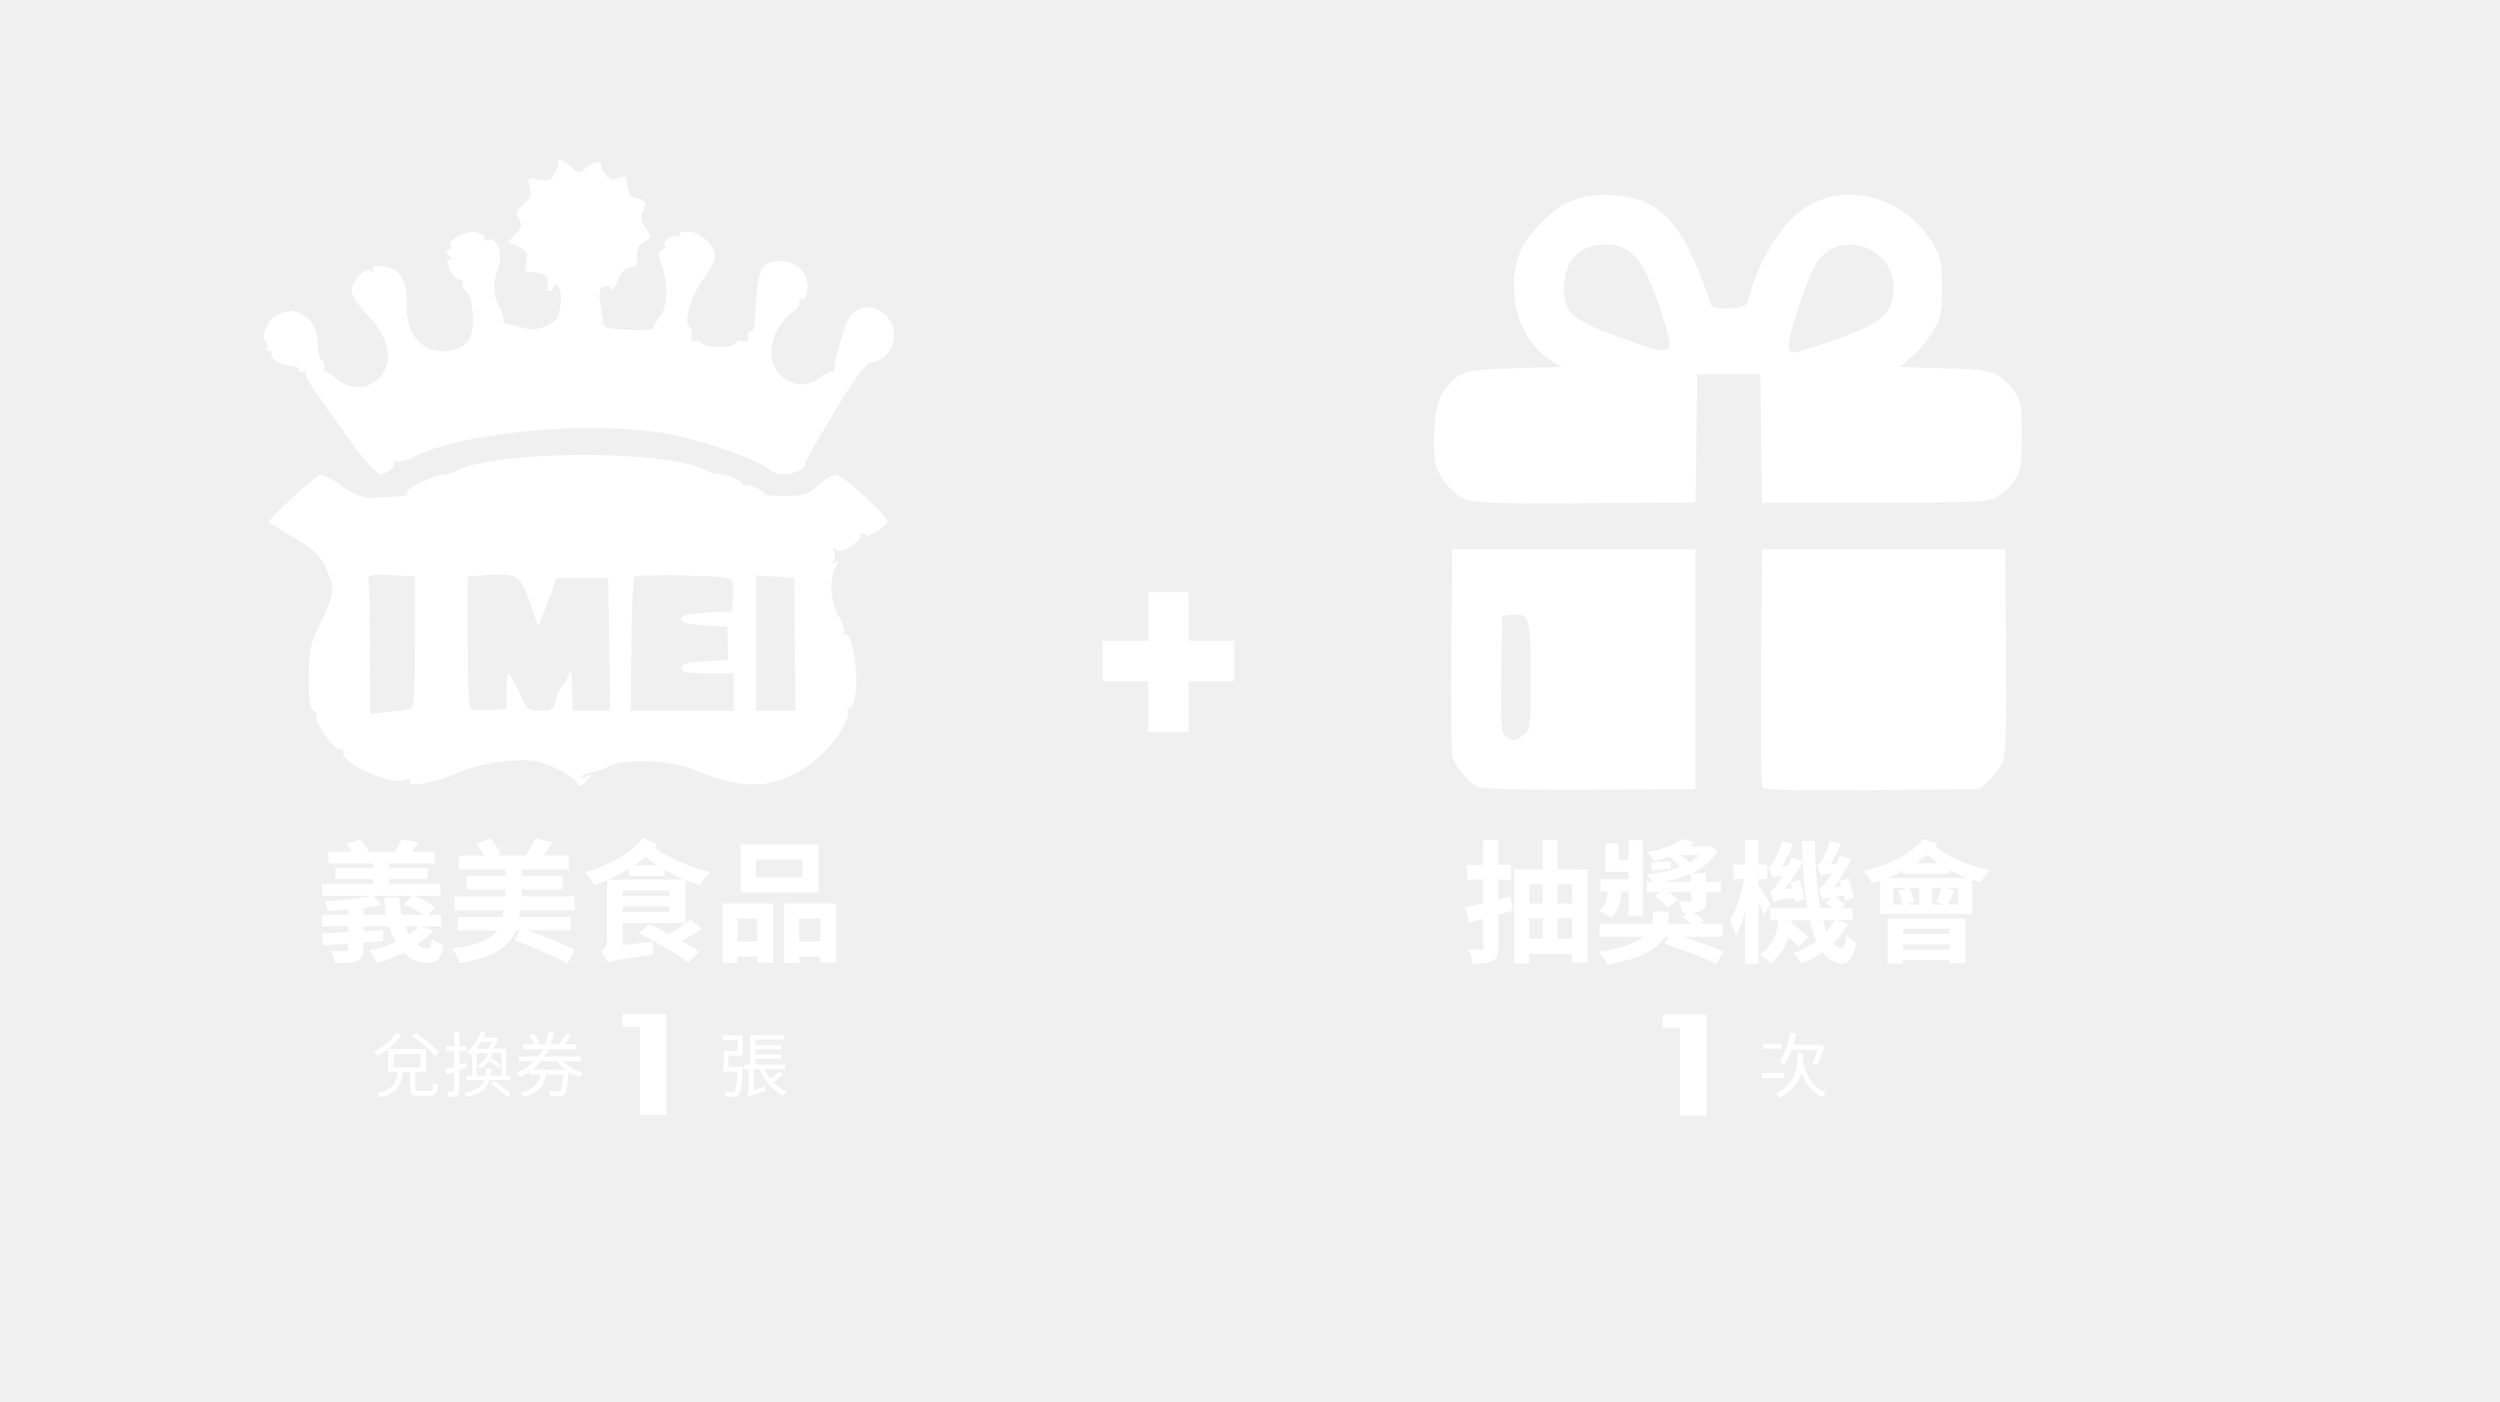
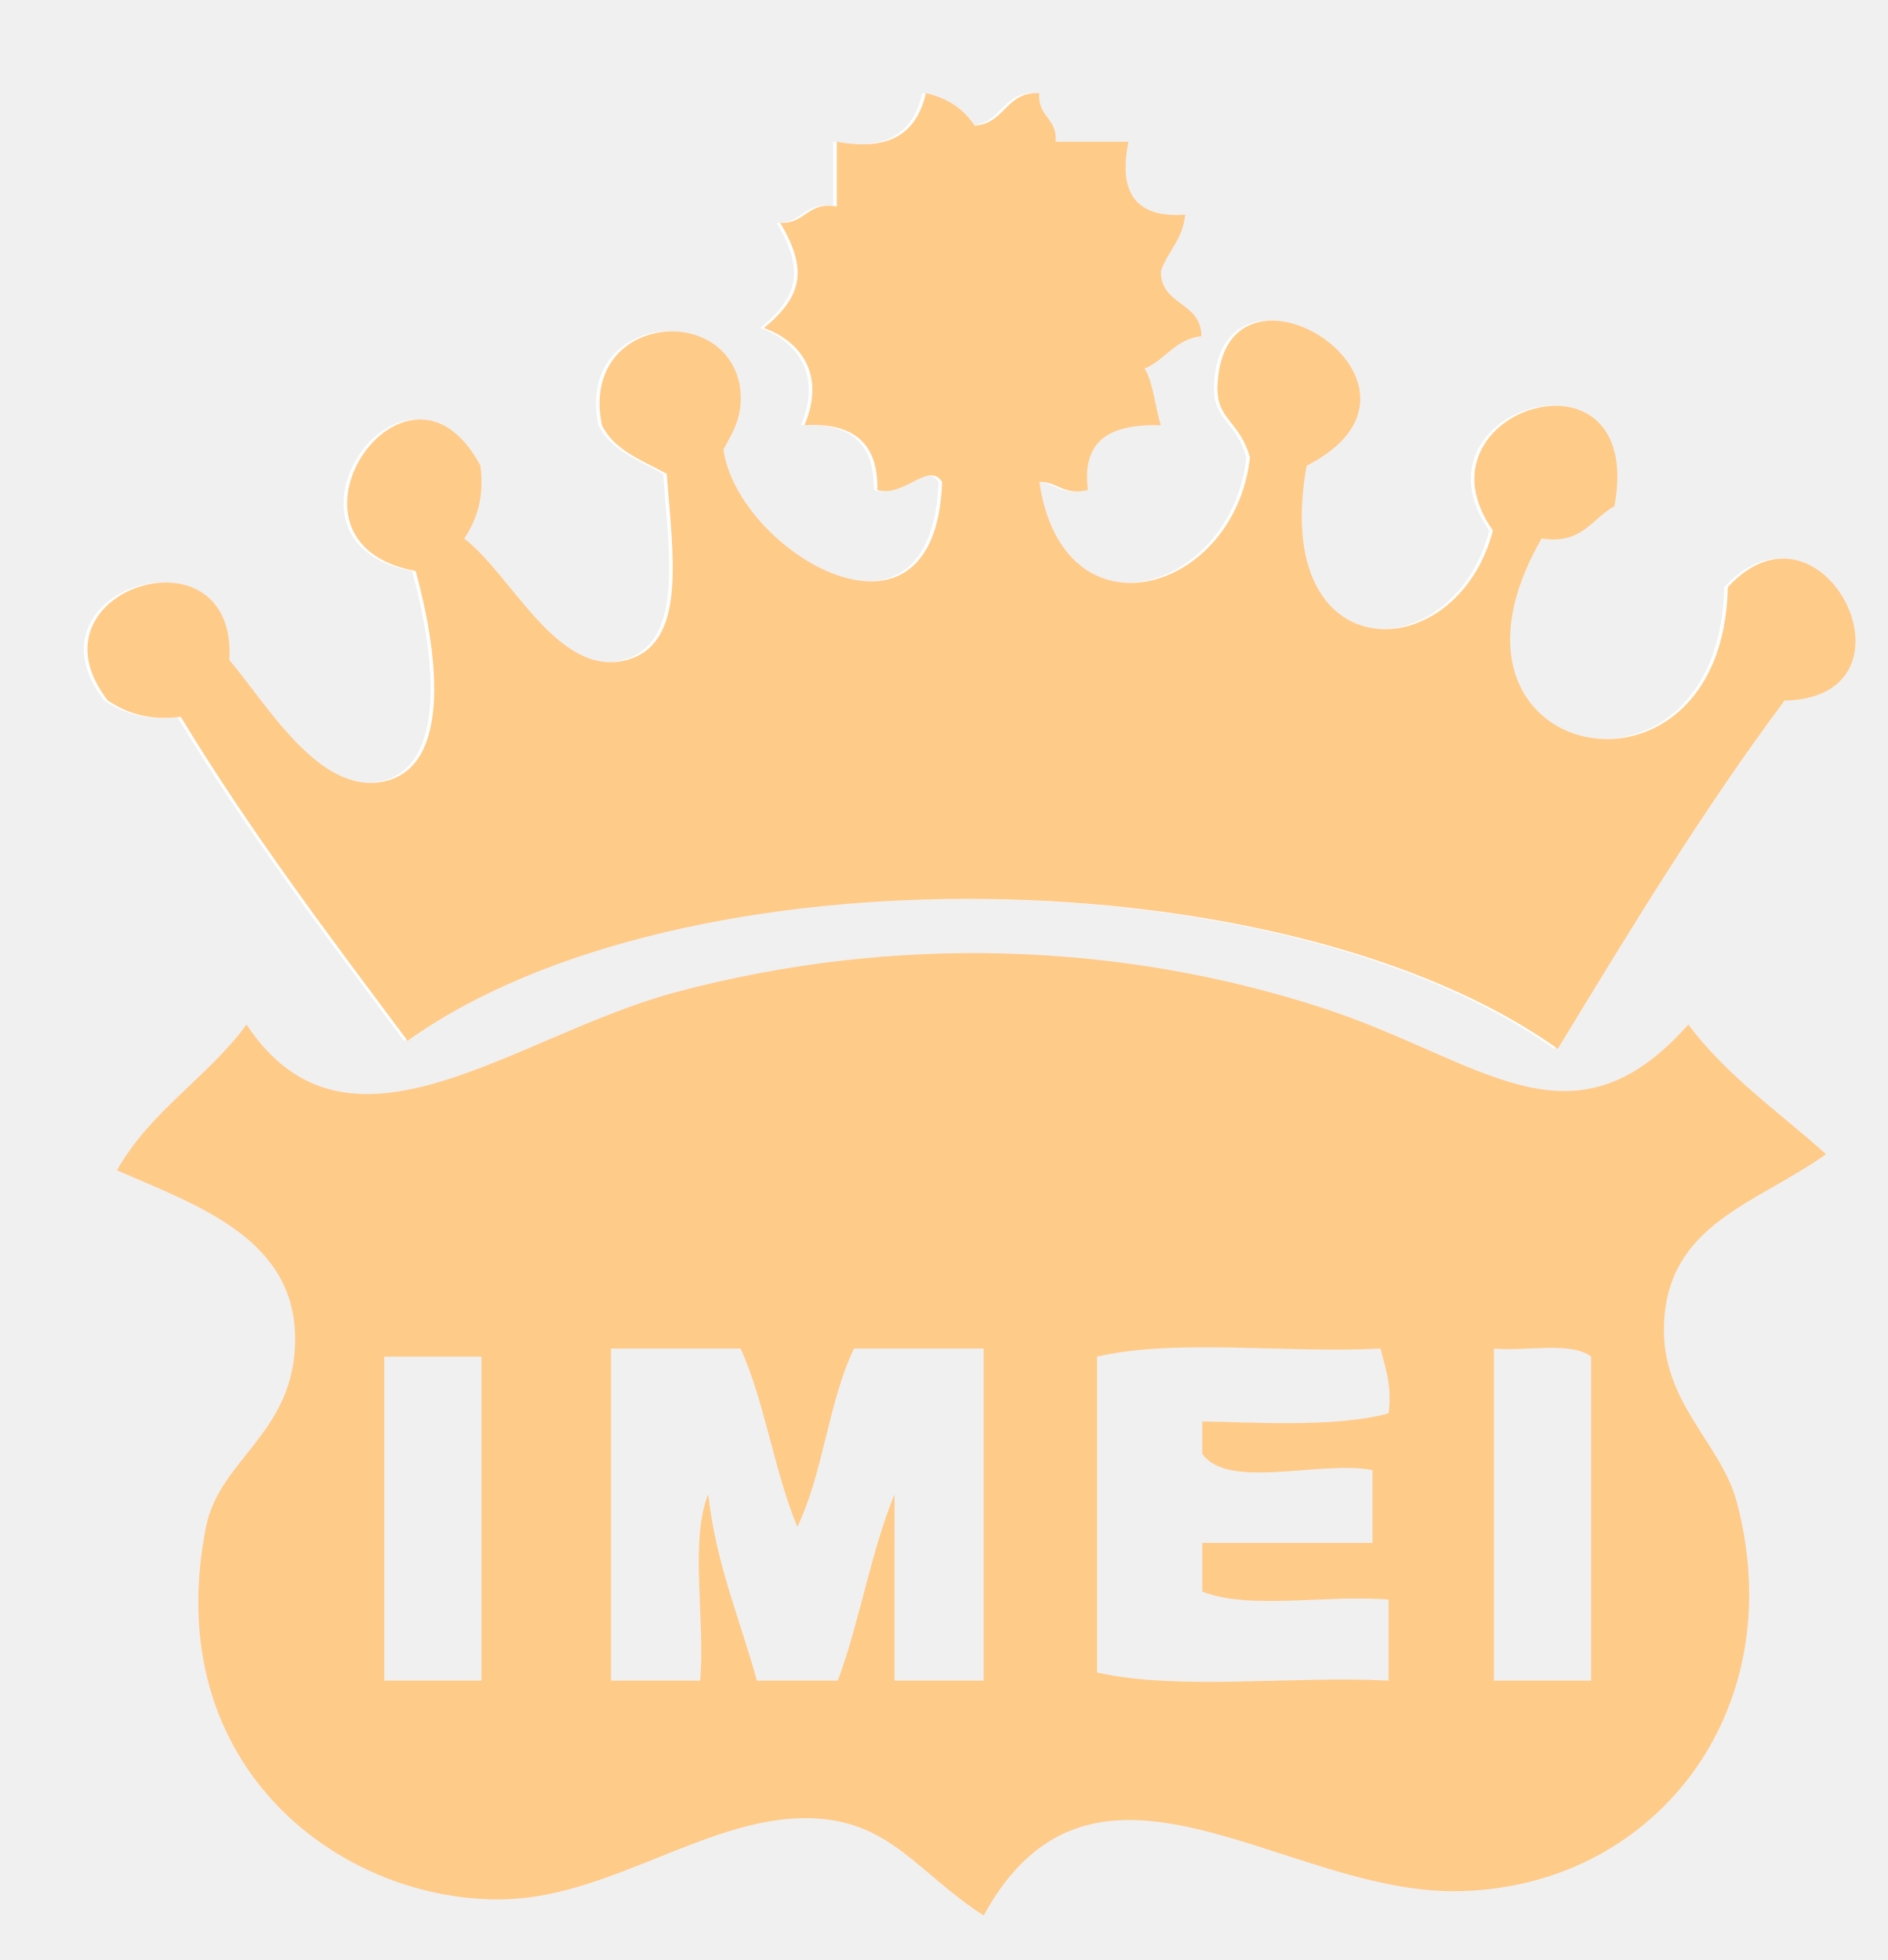
- <svg xmlns="http://www.w3.org/2000/svg" version="1.0" id="圖層_1" x="0px" y="0px" width="430px" height="241px" viewBox="-102.183 -5.219 430 241" enable-background="new -102.183 -5.219 430 241" xml:space="preserve">
-   <g id="layer1">
-     <path fill="#FFFFFF" d="M-31.679,129.22c0.257-0.516,0-0.581-0.967-0.259c-2.708,0.838-11.09-3.029-10.509-4.898   c0.066-0.322-0.192-0.517-0.581-0.386c-0.902,0.192-4.448-4.771-3.997-5.61c0.193-0.258-0.064-0.773-0.516-1.096   c-0.645-0.388-0.838-1.934-0.838-5.224c0.063-5.48,0.257-6.318,2.447-10.703c1.999-3.998,2.065-5.351,0.388-8.833   c-0.968-1.999-2.257-3.159-5.48-5.028c-2.32-1.356-4.191-2.515-4.191-2.643c0-0.645,8.188-8.125,8.897-8.125   c0.516,0,2.192,0.902,3.739,2.063c1.933,1.354,3.546,1.999,4.963,1.935c5.03-0.193,6.836-0.387,6.126-0.838   c-0.709-0.451,4.707-3.16,6.383-3.16c0.516,0,1.483-0.322,2.128-0.644c6.769-3.611,36.297-3.675,43.067-0.064   c0.58,0.322,1.289,0.579,1.611,0.579c1.614,0.066,4.319,0.968,4.319,1.483c0,0.323,0.193,0.516,0.518,0.451   c0.774-0.194,3.353,0.838,3.353,1.417c0,0.259,1.676,0.516,3.675,0.452c3.157,0,3.998-0.258,5.672-1.806   c1.031-1.032,2.45-1.87,3.03-1.87c1.161,0,8.897,7.027,8.897,8.059c0,0.387-0.903,1.161-1.934,1.741   c-1.031,0.582-1.869,0.903-1.741,0.645c0.065-0.257-0.128-0.451-0.515-0.451c-0.322,0-0.581,0.324-0.452,0.644   c0.066,0.387-0.709,1.16-1.675,1.741c-1.482,0.902-2.064,0.968-2.708,0.323c-0.774-0.645,0.452,1.481-0.193,2.128   c-0.646,0.646-0.581,0.709,0.064,0.322c0.709-0.388,0.772-0.193,0.193,0.838c-1.096,2.063-0.838,6.061,0.58,8.382   c0.71,1.16,1.098,2.45,0.903,2.837c-0.258,0.386-0.194,0.517,0.257,0.257c1.032-0.643,2.257,6.255,1.741,9.993   c-0.258,2-0.71,3.031-1.096,2.709c-0.387-0.194-0.518-0.065-0.257,0.322c0.707,1.224-2.192,5.803-5.289,8.382   c-6.383,5.223-12.056,5.738-21.082,1.935c-3.931-1.677-11.862-2.065-14.57-0.709c-1.032,0.515-2.45,1.031-3.224,1.158   c-0.774,0.129-1.548,0.451-1.806,0.71c-0.194,0.258,0.194,0.258,0.902,0c1.224-0.45,1.224-0.387,0.129,0.709   c-1.032,1.032-1.226,1.098-1.741,0.13c-0.322-0.581-2.127-1.677-3.998-2.515c-2.899-1.225-3.997-1.354-8.059-1.031   c-2.641,0.256-6.124,1.095-8.059,1.933C-27.102,129.412-32.389,130.379-31.679,129.22z M-31.55,116.712   c0.58-0.193,0.773-3.095,0.773-11.541V93.953l-4.127-0.258c-3.353-0.129-4.063,0-3.931,0.774c0.128,0.515,0.258,5.932,0.258,11.991   l0.064,11.09l3.094-0.323C-33.742,117.034-32.001,116.841-31.55,116.712z M-15.046,113.682c-0.064-1.741,0.13-3.095,0.324-3.095   c0.195,0,1.032,1.484,1.806,3.225c1.289,2.964,1.547,3.222,3.61,3.222c1.934,0,2.322-0.258,2.707-1.739   c0.194-1.034,0.774-2.258,1.29-2.775c0.451-0.515,0.967-1.546,1.16-2.256c0.129-0.708,0.322,0.517,0.387,2.773l0.065,3.997h3.224   H2.75l-0.129-11.41L2.427,94.147h-4.449h-4.446l-0.773,2.257c-0.452,1.226-1.161,3.159-1.614,4.191l-0.773,1.934l-1.418-4.191   c-1.611-4.642-2.19-4.963-7.477-4.642l-3.225,0.258v11.089c0,6.127,0.191,11.35,0.452,11.607c0.257,0.257,1.805,0.387,3.352,0.257   l2.899-0.194V113.682L-15.046,113.682z M24.024,113.812v-3.225H19.51c-3.546,0-4.513-0.192-4.513-0.968   c0-0.643,1.031-0.965,3.998-1.094l4.063-0.195l-0.065-2.899l-0.066-2.899l-3.933-0.193c-2.899-0.13-3.997-0.451-3.997-1.098   c0-0.646,1.16-0.966,4.385-1.096l4.319-0.193l0.193-2.515c0.129-1.354-0.064-2.771-0.387-3.096   c-0.581-0.58-16.118-0.901-16.634-0.321c-0.194,0.192-0.388,5.415-0.451,11.669l-0.128,11.349h8.896h8.833L24.024,113.812   L24.024,113.812L24.024,113.812z M34.532,105.623l-0.128-11.476l-3.224-0.193l-3.288-0.193v11.604v11.67h3.416h3.354   L34.532,105.623z" />
-     <path fill="#FFFFFF" d="M-38.965,74.418c-0.967-1.031-2.901-3.61-4.254-5.608c-1.418-1.999-3.546-5.029-4.707-6.641   c-1.225-1.613-1.932-3.224-1.674-3.482c0.257-0.323,0.064-0.323-0.324-0.065c-0.45,0.258-0.838,0.129-0.838-0.192   c0-0.387-0.645-0.71-1.418-0.71c-1.674-0.065-3.931-1.547-3.287-2.127c0.193-0.258,0.063-0.452-0.386-0.452   c-0.451,0-0.645-0.258-0.387-0.58c0.194-0.322,0.064-0.774-0.257-1.032c-0.901-0.516,0.387-3.998,1.676-4.449   c0.516-0.194,1.87-0.967,3.095-0.774c2.515,0.452,4.19,2.708,4.19,5.609c0,1.354,0.322,2.644,0.71,2.836   c0.386,0.257,0.516,0.901,0.322,1.417c-0.194,0.516,1.225,0.774,1.87,1.482c1.418,1.547,4.385,2.192,6.063,1.291   c4.319-2.257,4.126-7.35-0.324-11.864c-1.547-1.612-2.836-3.481-2.836-4.125c0-1.677,2.32-4.256,3.288-3.611   c0.451,0.258,0.579,0.193,0.387-0.194c-0.259-0.451,0.322-0.644,1.547-0.58c2.899,0.129,4.449,2.321,4.256,6.06   c-0.13,4.063,1.096,6.77,3.609,7.995c2.322,1.096,5.545,0.58,6.964-1.161c1.225-1.482,1.096-7.026-0.258-8.51   c-0.581-0.645-0.903-1.418-0.645-1.613c0.193-0.258-0.064-0.452-0.581-0.452c-0.58,0-1.354-0.902-1.741-1.933   c-0.516-1.547-0.452-1.87,0.129-1.483c0.449,0.258,0.449,0-0.129-0.645c-0.58-0.773-0.643-1.096-0.128-1.096   c0.449,0,0.643-0.257,0.385-0.644c-0.643-1.031,2.709-2.772,4.514-2.321c0.902,0.257,1.482,0.709,1.289,1.032   c-0.191,0.322,0.066,0.452,0.583,0.258c1.611-0.581,2.642,2.385,1.741,4.965c-0.967,2.772-0.903,4.383,0.257,6.64   c0.516,0.967,0.839,1.999,0.643,2.257c-0.128,0.258,0.065,0.516,0.515,0.516c0.452,0.064,1.677,0.386,2.839,0.708   c1.547,0.516,2.515,0.387,4.189-0.387c1.807-0.966,2.128-1.482,2.323-3.803c0.129-1.418-0.066-2.837-0.451-3.095   c-0.387-0.193-0.709-0.064-0.709,0.258c0,0.387-0.322,0.71-0.709,0.71c-0.386,0-0.58-0.58-0.386-1.226   c0.322-1.354-0.645-1.999-2.838-1.999c-0.967,0-1.096-0.322-0.838-1.805c0.322-1.483,0.064-1.935-1.418-2.644l-1.741-0.772   l1.356-1.355c1.096-1.096,1.158-1.547,0.58-2.579c-0.645-1.031-0.516-1.418,0.773-2.515c1.16-0.967,1.418-1.612,1.097-2.901   c-0.45-1.612-0.323-1.676,1.481-1.354c1.614,0.322,2.128,0.129,2.774-1.031c0.45-0.774,0.707-1.612,0.643-1.87   c-0.257-0.902,0.902-0.515,2.192,0.709c1.225,1.161,1.289,1.161,2.965-0.064c1.032-0.709,1.869-0.967,2.128-0.515   c0.193,0.322,0.257,0.644,0.063,0.644c-0.191,0,0.129,0.581,0.71,1.225c0.773,0.968,1.355,1.096,2.257,0.645   c0.645-0.322,1.224-0.387,1.289-0.129c0,0.258,0.129,0.838,0.193,1.161c0.129,0.386,0.193,0.967,0.257,1.354   c0,0.451,0.773,0.967,1.677,1.16c1.417,0.387,1.483,0.581,0.9,1.935c-0.58,1.16-0.449,1.87,0.387,3.159   c1.032,1.547,0.968,1.676-0.321,2.385c-0.902,0.516-1.29,1.225-1.161,2.45c0.129,1.354-0.129,1.805-1.226,1.933   c-0.899,0.129-1.611,0.903-2.127,2.257c-0.452,1.289-0.839,1.806-1.16,1.289c-0.323-0.451-0.838-0.58-1.355-0.193   c-0.645,0.386-0.772,1.161-0.45,2.966c0.257,1.418,0.516,2.837,0.516,3.224c0.129,0.837,0.579,0.967,5.156,1.16   c1.998,0.128,3.548,0,3.417-0.258c-0.128-0.258,0.322-1.032,0.967-1.805c1.482-1.612,1.741-5.61,0.516-8.962   c-0.645-1.87-0.645-2.321,0.129-2.771c0.516-0.387,0.708-0.645,0.386-0.645s-0.194-0.452,0.257-0.967   c0.452-0.58,1.226-0.902,1.741-0.709c0.516,0.193,0.709,0.129,0.516-0.194c-0.193-0.386,0.516-0.58,1.612-0.58   c2.128,0.064,4.514,2.385,4.514,4.319c0,0.645-0.902,2.321-2.065,3.869c-2.064,2.838-3.416,7.545-2.322,8.189   c0.322,0.258,0.515,0.902,0.322,1.547c-0.193,0.774,0,1.096,0.516,0.903c0.452-0.193,1.033-0.064,1.29,0.323   c0.517,0.903,5.288,0.903,5.804,0c0.257-0.387,0.838-0.516,1.354-0.323c0.645,0.258,0.902,0,0.773-0.773   c-0.128-0.581,0.129-1.032,0.452-0.967c0.386,0.065,0.644-0.516,0.71-1.289c0.386-9.478,0.966-10.767,4.446-10.767   c2.773,0,4.772,1.999,4.642,4.642c-0.129,1.354-0.451,2.063-0.967,1.935c-0.515-0.064-0.709,0.129-0.515,0.452   c0.257,0.322-0.129,1.031-0.773,1.483c-4.126,3.029-5.287,8.315-2.385,11.153c1.933,1.934,4.705,2.063,6.897,0.323   c0.903-0.645,1.741-1.097,1.935-0.968c0.193,0.193,0.322-0.064,0.385-0.451c0.192-2.45,2.128-8.574,2.9-9.348   c1.675-1.676,4.19-1.612,5.93,0.064c2.838,2.837,1.355,7.543-2.58,8.253c-0.837,0.128-2.965,2.966-6.253,8.511   c-2.772,4.578-5.029,8.574-5.029,8.832c0,1.677-4.706,2.45-6.124,1.032c-1.419-1.483-10.64-4.771-16.441-5.996   C0.68,66.941-22.528,68.94-31.362,73.515c-1.096,0.582-2.384,0.839-2.772,0.582c-0.451-0.258-0.515-0.193-0.257,0.258   c0.387,0.581-1.354,2.063-2.45,2.063C-37.03,76.417-37.997,75.514-38.965,74.418z" />
-   </g>
+ <svg xmlns="http://www.w3.org/2000/svg" version="1.0" id="圖層_1" x="0px" y="0px" width="233px" height="242px" viewBox="-10.357 -11.496 233 242" enable-background="new -10.357 -11.496 233 242" xml:space="preserve">
  <g>
-     <g enable-background="new    ">
-       <path fill="#FFFFFF" d="M-27.743,154.797c-0.707,0.934-1.644,1.758-2.669,2.486c0.548,0.435,1.119,0.663,1.709,0.663    c0.549,0,0.684-0.413,0.798-1.689c0.525,0.479,1.37,0.869,1.984,1.05c-0.364,2.554-1.118,3.099-2.918,3.099    c-1.504,0-2.804-0.638-3.898-1.755c-1.459,0.73-3.053,1.323-4.628,1.755c-0.252-0.546-0.89-1.617-1.323-2.143    c1.575-0.34,3.169-0.82,4.583-1.435c-0.456-0.799-0.843-1.71-1.14-2.714h-4.446v0.869l3.42-0.185l-0.022,1.824l-3.396,0.273v1.162    c0,1.211-0.251,1.732-1.095,2.03c-0.891,0.322-2.051,0.344-3.739,0.344c-0.136-0.638-0.456-1.483-0.775-2.074    c0.981,0.066,2.234,0.046,2.576,0.022c0.342,0,0.457-0.092,0.457-0.391v-0.91c-1.596,0.135-3.102,0.227-4.379,0.32l-0.205-2.074    c1.253-0.048,2.85-0.114,4.583-0.208v-1.004h-4.515v-1.981h4.515v-0.914c-1.209,0.114-2.44,0.182-3.557,0.208    c-0.091-0.458-0.342-1.164-0.571-1.62c2.782-0.159,6.019-0.478,8.026-0.933h-8.369v-2.054h8.71v-0.843h-6.476v-1.872h6.476v-0.818    h-7.684v-2.005h4.035c-0.249-0.48-0.546-0.96-0.865-1.37l2.371-0.751c0.569,0.593,1.14,1.482,1.391,2.121h4.583    c0.388-0.686,0.797-1.551,1.004-2.188l3.008,0.568c-0.409,0.593-0.818,1.163-1.185,1.62h3.944v2.005h-7.82v0.818h6.612v1.872    h-6.612v0.843h8.823v2.054h-4.515c1.254,0.478,2.781,1.275,3.602,1.914l-1.208,1.347h2.235v1.983h-3.422L-27.743,154.797z     M-35.745,152.13c-0.183-0.936-0.297-1.938-0.365-2.966h2.598c0.045,1.049,0.181,2.03,0.387,2.966h3.763    c-0.89-0.639-2.19-1.37-3.33-1.777l1.415-1.482h-6.749l1.481,1.526c-0.934,0.207-2.006,0.39-3.147,0.549v1.186L-35.745,152.13    L-35.745,152.13z M-32.508,154.111c0.206,0.527,0.434,1.027,0.707,1.462c0.639-0.435,1.208-0.935,1.666-1.462H-32.508z" />
-       <path fill="#FFFFFF" d="M-11.528,154.797c2.736,0.957,6.338,2.348,8.231,3.353l-1.277,2.325c-2.004-1.14-6.177-2.896-9.119-3.966    l1.024-1.71h-0.82c-1.093,2.805-3.533,4.605-9.619,5.609c-0.183-0.73-0.821-1.869-1.347-2.44c4.583-0.615,6.728-1.642,7.797-3.169    h-6.794v-2.301h7.682c0.069-0.364,0.138-0.778,0.183-1.188h-8.39v-2.348h8.755v-1.206h-6.749v-2.281h6.749v-1.161h-8.048v-2.395    h4.332c-0.341-0.686-0.821-1.414-1.276-2.006l2.417-0.96c0.706,0.799,1.414,1.895,1.709,2.669l-0.662,0.297h5.018    c0.569-0.89,1.253-2.073,1.617-2.966l2.917,0.753c-0.5,0.799-1.026,1.551-1.527,2.213h4.376v2.395h-8.069v1.161h6.977v2.281    h-6.977v1.206h9.073v2.348h-9.37c-0.045,0.41-0.114,0.8-0.183,1.188h8.891v2.301L-11.528,154.797L-11.528,154.797z" />
-       <path fill="#FFFFFF" d="M10.914,140.046c-0.161,0.182-0.321,0.342-0.479,0.525c2.325,1.778,6.155,3.42,9.507,4.217    c-0.618,0.549-1.391,1.619-1.758,2.257c-0.818-0.249-1.617-0.549-2.463-0.89v7.408H4.916v3.764l5.245-0.57    c-0.069,0.685-0.069,1.709-0.023,2.257c-6.109,0.819-7.112,1.004-7.796,1.322c-0.182-0.57-0.776-1.528-1.163-1.938    c0.479-0.296,1.049-0.91,1.049-1.938v-10.283c-0.707,0.296-1.39,0.57-2.121,0.821c-0.342-0.638-1.049-1.551-1.664-2.166    c3.875-1.118,7.957-3.261,10.053-5.975L10.914,140.046z M15.496,146.067c-1.14-0.504-2.301-1.074-3.395-1.713v1.095H5.99v-1.209    c-1.12,0.662-2.304,1.278-3.489,1.827H15.496z M12.965,147.981H4.918v0.957h8.047V147.981z M12.965,151.629v-0.96H4.918v0.96    H12.965z M10.936,143.646c-0.729-0.475-1.459-1.003-2.097-1.502c-0.615,0.523-1.276,1.027-1.961,1.502H10.936z M18.574,154.569    c-1.073,0.707-2.302,1.437-3.488,2.074c1.186,0.662,2.233,1.323,3.01,1.892l-1.917,1.802c-1.8-1.413-5.585-3.624-8.457-5.015    l1.756-1.573c1.026,0.476,2.212,1.048,3.396,1.662c1.347-0.729,2.759-1.688,3.738-2.485L18.574,154.569z" />
-       <path fill="#FFFFFF" d="M22.069,150.169h8.687v10.147h-2.714v-1.025h-3.395v1.139H22.07v-10.261H22.069z M24.646,152.767v3.924    h3.396v-3.924H24.646z M38.575,148.277h-13.36v-8.255h13.36V148.277z M35.816,142.622h-7.979v3.076h7.979V142.622z     M41.654,150.169v10.168h-2.736v-1.046h-3.625v1.139h-2.598v-10.261H41.654L41.654,150.169z M38.918,156.69v-3.924h-3.625v3.924    H38.918z" />
-     </g>
-     <g enable-background="new    ">
-       <path fill="#FFFFFF" d="M-33.115,172.736c-0.957,1.507-2.528,2.783-4.012,3.605c-0.17-0.184-0.54-0.54-0.783-0.688    c1.558-0.724,3.03-1.901,3.85-3.24L-33.115,172.736z M-28.28,182.45c0.466,0,0.55-0.197,0.588-1.447    c0.208,0.136,0.576,0.271,0.835,0.331c-0.111,1.546-0.381,1.95-1.35,1.95h-1.998c-1.155,0-1.448-0.269-1.448-1.227v-2.883h-1.203    c-0.283,2.231-1.044,3.643-4.023,4.38c-0.073-0.233-0.306-0.588-0.49-0.759c2.711-0.614,3.349-1.768,3.581-3.621h-1.617v-3.938    h6.501v3.938h-1.852v2.87c0,0.344,0.098,0.404,0.639,0.404L-28.28,182.45L-28.28,182.45z M-34.465,178.34h4.575v-2.268h-4.575    V178.34z M-27.411,176.389c-0.784-0.978-2.502-2.476-3.925-3.507l0.749-0.454c1.41,0.981,3.139,2.43,4.011,3.424L-27.411,176.389z    " />
-       <path fill="#FFFFFF" d="M-23.165,178.819v3.495c0,0.516-0.112,0.763-0.403,0.922c-0.284,0.16-0.749,0.198-1.473,0.198    c-0.037-0.259-0.159-0.639-0.269-0.91c0.49,0.013,0.931,0.013,1.066,0.013c0.159,0,0.208-0.047,0.208-0.207v-3.191    c-0.477,0.172-0.919,0.332-1.336,0.469l-0.233-0.872c0.441-0.135,0.982-0.32,1.569-0.514v-2.651h-1.447v-0.846h1.447v-2.451h0.872    v2.451h1.24v0.846h-1.241v2.357l1.154-0.405l0.148,0.821L-23.165,178.819z M-17.989,180.537c-0.478,1.461-1.521,2.417-3.901,2.942    c-0.074-0.208-0.294-0.525-0.455-0.709c2.062-0.417,2.994-1.128,3.448-2.233h-3.093v-0.748h1.031v-3.803    c-0.11,0.109-0.235,0.221-0.345,0.319c-0.11-0.171-0.381-0.467-0.551-0.589c1.19-1.007,1.963-2.368,2.368-3.447l0.849,0.124    c-0.099,0.27-0.222,0.526-0.358,0.81h1.879l0.134-0.036l0.541,0.355c-0.247,0.542-0.601,1.143-0.945,1.646h2.27v4.625h0.783v0.747    h-3.655V180.537z M-19.399,173.95c-0.235,0.415-0.516,0.82-0.822,1.214h1.95c0.247-0.332,0.515-0.799,0.724-1.214H-19.399z     M-18.676,179.787c0.085-0.367,0.147-0.772,0.184-1.214h0.884c-0.037,0.431-0.098,0.847-0.171,1.214h1.878v-3.862h-2.134    l0.576,0.147c-0.088,0.209-0.196,0.431-0.32,0.636c0.674,0.404,1.436,0.947,1.829,1.339l-0.441,0.503    c-0.368-0.38-1.067-0.908-1.717-1.312c-0.394,0.541-0.859,1.006-1.324,1.362c-0.125-0.125-0.432-0.345-0.589-0.431    c0.785-0.541,1.46-1.337,1.84-2.245h-2.012v3.862H-18.676z M-17.155,180.695c0.958,0.664,2.246,1.632,2.896,2.221l-0.588,0.576    c-0.638-0.601-1.903-1.619-2.859-2.319L-17.155,180.695z" />
-       <path fill="#FFFFFF" d="M-5.34,177.3c0.834,0.918,2.11,1.668,3.459,2.023c-0.208,0.17-0.455,0.526-0.587,0.76    c-0.675-0.207-1.326-0.539-1.926-0.918v0.01c-0.16,2.478-0.332,3.448-0.675,3.804c-0.22,0.246-0.455,0.32-0.811,0.357    c-0.342,0.023-0.981,0.023-1.643-0.024c-0.014-0.255-0.125-0.612-0.269-0.857c0.65,0.073,1.274,0.073,1.507,0.073    c0.221,0,0.342-0.025,0.454-0.124c0.221-0.219,0.368-0.969,0.504-2.796h-2.972c-0.33,1.827-1.164,3.139-3.754,3.853    c-0.096-0.235-0.33-0.591-0.528-0.774c2.319-0.563,3.044-1.62,3.351-3.08h-1.901v-0.439c-0.504,0.328-1.032,0.637-1.62,0.907    c-0.085-0.223-0.368-0.579-0.576-0.749c1.226-0.526,2.22-1.238,2.994-2.024h-2.639v-0.821h3.35    c0.32-0.403,0.577-0.821,0.811-1.251h-3.412v-0.812h2.037c-0.197-0.418-0.614-1.055-0.994-1.509l0.724-0.368    c0.405,0.47,0.859,1.105,1.068,1.536l-0.663,0.342h1.606c0.296-0.724,0.479-1.471,0.579-2.183l0.957,0.097    c-0.122,0.699-0.306,1.401-0.552,2.086H-6c0.403-0.515,0.908-1.3,1.178-1.839l0.834,0.282c-0.332,0.539-0.724,1.103-1.104,1.557    h1.974v0.811h-4.687c-0.208,0.433-0.43,0.848-0.71,1.252h6.232v0.82h-3.055l0,0H-5.34z M-4.935,178.771    c-0.564-0.431-1.055-0.93-1.435-1.471h-2.748c-0.432,0.526-0.922,1.018-1.498,1.471H-4.935z" />
-     </g>
-     <g enable-background="new    ">
-       <path fill="#FFFFFF" d="M7.881,186.539v-15.114H4.916v-2.257h7.523v17.371H7.881L7.881,186.539z" />
-     </g>
-     <g enable-background="new    ">
-       <path fill="#FFFFFF" d="M25.574,178.28c0,0,0,0.27-0.012,0.393c-0.147,2.896-0.307,4.002-0.639,4.381    c-0.209,0.246-0.429,0.331-0.785,0.367c-0.307,0.024-0.895,0.024-1.484-0.015c-0.025-0.282-0.124-0.634-0.294-0.894    c0.615,0.061,1.192,0.074,1.423,0.074c0.195,0,0.318-0.023,0.429-0.148c0.222-0.221,0.343-1.103,0.479-3.348h-2.479    c0.087-0.932,0.135-2.43,0.135-3.557h2.355v-1.88h-2.614v-0.821h3.459v3.522h-2.404c-0.013,0.649-0.038,1.323-0.061,1.913    L25.574,178.28z M32.566,179.58c-0.55,0.467-1.201,0.957-1.743,1.325c0.675,0.711,1.473,1.287,2.307,1.655    c-0.209,0.173-0.492,0.489-0.625,0.724c-1.706-0.871-3.189-2.637-4.038-4.601h-1.005v3.569l1.988-0.661    c0,0.219,0.037,0.562,0.073,0.734c-2.33,0.835-2.673,1.006-2.895,1.165c-0.048-0.209-0.257-0.588-0.379-0.772    c0.158-0.099,0.355-0.27,0.355-0.738v-3.298h-0.737v-0.8h1.005v-5.054h5.779v0.748h-4.895v0.958h4.44v0.687h-4.44v0.957h4.44v0.7    h-4.44v1.004h5.127v0.8h-3.594c0.294,0.589,0.649,1.164,1.091,1.692c0.514-0.406,1.129-0.959,1.496-1.362L32.566,179.58z" />
+     <path fill="#FFFFFF" d="M92.521,6.008c0,2.667,0,5.333,0,8c-3.658-0.658-3.836,2.164-7,2c3.498,5.84,2.687,9.125-2,13   c4.624,1.659,7.625,5.833,5,12c6.017-0.351,9.138,2.195,9,8c3.35,0.938,6.304-3.59,8-1c-0.806,23.251-25.273,8.594-27-4   c1.14-2.194,2.581-4.086,2-8c-2.052-10.35-19.758-8.359-17,5c1.537,3.13,4.991,4.342,8,6c0.741,10.082,2.574,21.013-5,23   c-8.468,2.222-14.168-10.577-20-15c1.442-2.224,2.511-4.822,2-9c-9.147-17.167-27.104,9.497-8,13c2.623,9.5,4.745,24.215-4,26   c-7.962,1.625-14.348-9.56-19-15c1.018-17.096-25.663-8.735-15,5c2.224,1.442,4.822,2.511,9,2c8.55,14.117,18.313,27.021,28,40   c33.991-24.258,108.745-22.761,142,1c8.951-14.714,17.879-29.454,28-43c17.847-0.43,4.799-26.886-7-14   c-0.594,29.447-38.949,21.742-23-6c5.068,0.737,6.188-2.479,9-4c3.926-21.132-25.523-11.935-15,3c-4.496,17.207-27.6,17.601-23-8   c19.465-9.941-10.104-28.581-11-10c-0.213,4.393,2.728,4.353,4,9c-1.865,16.752-23.064,22.936-26,3c2.354-0.022,2.942,1.723,6,1   c-0.845-6.51,3.183-8.15,9-8c-0.727-2.276-0.894-5.108-2-7c2.59-1.076,3.717-3.616,7-4c-0.021-4.315-4.981-3.685-5-8   c0.83-2.503,2.737-3.927,3-7c-5.739,0.406-8.36-2.306-7-9c-3,0-6,0-9,0c0.261-2.928-2.263-3.072-2-6c-4.206-0.205-4.202,3.8-8,4   c-1.317-2.017-3.283-3.384-6-4C102.453,4.607,99.45,7.271,92.521,6.008z" />
+     <path fill="#FFCB89" d="M103.96,0.008c2.717,0.616,4.683,1.983,6,4c3.8-0.2,3.796-4.205,8.001-4c-0.262,2.928,2.262,3.072,2,6   c3,0,6,0,9,0c-1.359,6.694,1.262,9.406,7,9c-0.262,3.073-2.17,4.497-3,7c0.02,4.315,4.98,3.685,5,8c-3.283,0.384-4.41,2.924-7,4   c1.107,1.892,1.273,4.724,2,7c-5.816-0.15-9.844,1.49-9,8c-3.057,0.723-3.646-1.022-6-1c2.936,19.936,24.135,13.752,26-3   c-1.271-4.647-4.213-4.607-4-9c0.896-18.581,30.465,0.059,11,10c-4.6,25.601,18.504,25.207,23,8c-10.523-14.935,18.926-24.132,15-3   c-2.813,1.521-3.932,4.737-9,4c-15.949,27.742,22.406,35.447,23,6c11.799-12.886,24.848,13.57,7,14   c-10.121,13.546-19.049,28.286-28,43c-33.256-23.761-108.01-25.258-142.001-1c-9.688-12.979-19.45-25.883-28-40   c-4.178,0.511-6.776-0.558-9-2c-10.663-13.735,16.018-22.096,15-5c4.652,5.44,11.038,16.625,19,15c8.745-1.785,6.623-16.5,4-26   c-19.104-3.503-1.147-30.167,8-13c0.511,4.178-0.558,6.776-2,9c5.832,4.423,11.532,17.222,20,15c7.574-1.987,5.741-12.918,5-23   c-3.009-1.658-6.463-2.87-8-6c-2.758-13.359,14.948-15.35,17-5c0.581,3.914-0.86,5.806-2,8c1.727,12.594,26.194,27.251,27,4   c-1.696-2.59-4.65,1.938-8,1c0.138-5.805-2.983-8.351-9-8c2.625-6.167-0.376-10.341-5-12c4.687-3.875,5.498-7.16,2-13   c3.164,0.164,3.342-2.658,7-2c0-2.667,0-5.333,0-8C99.889,7.271,102.892,4.607,103.96,0.008z" />
+     <path fill="none" d="M66.521,152.008c5.333,0,10.667,0,16,0c3.004,6.662,4.151,15.182,7,22c3.182-6.484,3.841-15.492,7-22   c5.333,0,10.667,0,16,0c0,13.667,0,27.333,0,41c-3.667,0-7.333,0-11,0c0-7.667,0-15.333,0-23c-2.92,7.079-4.291,15.709-7,23   c-3.333,0-6.667,0-10,0c-2.074-7.593-5.028-14.305-6-23c-2.322,5.678-0.342,15.658-1,23c-3.667,0-7.333,0-11,0   C66.521,179.341,66.521,165.675,66.521,152.008z" />
+     <path fill="none" d="M161.521,152.008c0.604,2.396,1.438,4.563,1,8c-6.672,1.831-17.242,1.063-23,1c0,1.333,0,2.667,0,4   c3.158,4.508,14.551,0.783,21,2c0,3,0,6,0,9c-7,0-14,0-21,0c0,2,0,4,0,6c5.678,2.322,15.658,0.342,23,1c0,3.333,0,6.667,0,10   c-11.711-0.623-25.941,1.274-36-1c0-13,0-26,0-39C136.249,150.736,150.143,152.629,161.521,152.008z" />
+     <path fill="none" d="M175.521,152.008c3.965,0.369,9.582-0.917,12,1c0,13.333,0,26.667,0,40c-4,0-8,0-12,0   C175.521,179.341,175.521,165.675,175.521,152.008z" />
+     <path fill="none" d="M38.521,153.008c4,0,8,0,12,0c0,13.333,0,26.667,0,40c-4,0-8,0-12,0   C38.521,179.675,38.521,166.341,38.521,153.008z" />
+     <g>
+       <g>
+         <path fill="#FFCB89" d="M195.082,152.008c0.473-12.428,11.355-14.835,20-21c-5.799-5.201-12.299-9.701-17-16     c-14.438,16.288-25.492,4.376-45-2c-25.084-8.197-53.086-9.193-80-2c-20.035,5.354-40.428,22.96-53,4     c-4.804,6.529-11.933,10.734-16,18c10.187,4.416,22.109,8.527,22,21c-0.1,11.463-9.338,14.637-11,23     c-5.962,30.002,17.178,46.565,37,46c13.235-0.377,25.542-10.561,38-10c9.542,0.43,12.85,6.708,21,12     c13.545-24.66,36.742-2.967,58-3c24.359-0.037,41.908-21.839,35-48C202.137,166.639,194.713,161.703,195.082,152.008z      M49.083,196.008h-12v-40h12V196.008z M111.082,196.008h-11v-23c-2.92,7.079-4.291,15.709-7,23h-10     c-2.074-7.593-5.028-14.305-6-23c-2.322,5.678-0.342,15.658-1,23h-11v-41h16c3.004,6.662,4.15,15.182,7,22     c3.182-6.484,3.84-15.492,7-22h16V196.008z M161.082,163.008c-6.672,1.831-17.242,1.063-23,1v4c3.158,4.508,14.551,0.783,21,2v9     h-21v6c5.678,2.322,15.658,0.342,23,1v10c-11.711-0.623-25.941,1.274-36-1v-39c9.729-2.271,23.621-0.379,35-1     C160.686,157.404,161.52,159.57,161.082,163.008z M186.082,196.008h-12v-41c3.965,0.369,9.582-0.917,12,1V196.008z" />
+       </g>
    </g>
  </g>
-   <g>
-     <g enable-background="new    ">
-       <path fill="#FFFFFF" d="M157.995,151.422l-2.46,0.685v5.588c0,1.297-0.229,1.959-0.981,2.348c-0.753,0.434-1.846,0.501-3.42,0.501    c-0.067-0.706-0.433-1.755-0.752-2.462c0.89,0.045,1.802,0.045,2.099,0.045c0.32,0,0.434-0.112,0.434-0.432v-4.856    c-0.867,0.229-1.663,0.41-2.416,0.615l-0.685-2.575c0.89-0.183,1.96-0.435,3.1-0.707v-4.104h-2.735v-2.53h2.735v-4.265h2.623    v4.265h2.188v2.53h-2.188v3.442l2.119-0.549L157.995,151.422z M170.901,144.311v16.027h-2.69v-1.482h-7.365v1.641h-2.6v-16.183    h4.925v-5.038h2.553v5.038L170.901,144.311L170.901,144.311z M160.846,146.887v3.307h2.325v-3.307H160.846z M160.846,156.255    h2.325v-3.533h-2.325V156.255z M165.724,146.887v3.307h2.486v-3.307H165.724z M168.211,156.255v-3.533h-2.486v3.533H168.211z" />
-       <path fill="#FFFFFF" d="M187.412,155.915c2.439,0.819,5.198,1.823,6.818,2.529l-1.234,2.119c-1.981-0.978-6.041-2.529-8.89-3.51    l0.707-1.139h-0.687c-1.071,1.914-3.737,3.783-9.804,4.763c-0.32-0.636-1.004-1.596-1.504-2.187    c4.104-0.615,6.429-1.552,7.727-2.576h-7.613v-2.234h9.142c0.022-0.207,0.046-0.411,0.046-0.614v-1.506h2.693v1.597    c0,0.181,0,0.343-0.023,0.523h3.965c-0.478-0.411-1.026-0.819-1.503-1.141l0.818-0.776h-0.864    c-0.093-0.614-0.389-1.367-0.663-1.96c0.729,0.046,1.574,0.046,1.825,0.046c0.249-0.021,0.318-0.091,0.318-0.319v-1.32h-3.782    c0.591,0.454,1.186,0.933,1.502,1.367l-1.776,1.347c-0.435-0.593-1.391-1.461-2.233-2.009l0.931-0.705h-2.256v-1.757h0.889    c-0.228-0.455-0.591-0.957-0.889-1.274c2.052-0.207,4.012-0.616,5.7-1.278c-0.502-0.567-1.207-1.23-1.893-1.776    c-0.729,0.274-1.572,0.547-2.463,0.799c-0.272-0.48-0.889-1.209-1.321-1.528c2.737-0.549,4.788-1.345,5.974-2.233l2.234,0.454    c-0.318,0.274-0.639,0.525-0.979,0.775h3.167l0.436-0.067l1.391,0.706c-1.007,1.826-2.601,3.079-4.537,3.968h2.483v1.459h2.577    v1.757h-2.577v1.413c0,1.071-0.207,1.549-0.96,1.868c-0.319,0.138-0.729,0.209-1.205,0.252c0.684,0.455,1.367,0.98,1.776,1.414    l-0.523,0.523h3.784v2.233h-6.726v-0.002H187.412z M176.72,148.096c0,1.071-0.32,3.305-1.824,4.559    c-0.456-0.362-1.438-0.911-2.051-1.16c1.231-0.96,1.48-2.556,1.504-3.397h-1.276v-2.099h4.854v-1.254h-3.964v-4.924h2.255v2.871    h1.712v-3.395h2.46v12.995h-2.46v-4.195L176.72,148.096L176.72,148.096L176.72,148.096z M185.225,144.173    c-1.118,0.114-2.167,0.229-3.192,0.343l-0.229-1.367c0.958-0.067,2.075-0.161,3.397-0.25L185.225,144.173z M188.69,146.453v-1.415    c-1.436,0.639-3.032,1.097-4.741,1.415H188.69z M186.957,141.849c0.502,0.41,1.004,0.888,1.437,1.323    c0.661-0.39,1.254-0.82,1.732-1.323H186.957z" />
-       <path fill="#FFFFFF" d="M201.214,152.153c-0.184-0.548-0.549-1.39-0.936-2.213v10.603h-2.325v-8.8    c-0.456,1.596-0.981,3.033-1.551,4.081c-0.205-0.777-0.705-1.984-1.05-2.69c1.05-1.619,1.961-4.561,2.463-7.137h-1.869v-2.509    h2.007v-4.239h2.325v4.239h1.528v2.509h-1.528v1.004c0.503,0.705,1.802,2.805,2.098,3.352L201.214,152.153z M215.645,153.727    c-0.662,1.254-1.505,2.37-2.509,3.351c0.435,0.479,0.891,0.755,1.414,0.821c0.435,0.048,0.706-0.774,0.864-2.373    c0.389,0.525,1.277,1.188,1.712,1.438c-0.593,2.826-1.505,3.624-2.483,3.557c-1.347-0.114-2.463-0.799-3.351-1.938    c-1.074,0.752-2.303,1.391-3.604,1.891c-0.296-0.477-0.933-1.3-1.389-1.73c1.458-0.503,2.781-1.21,3.921-2.052    c-0.477-1.051-0.845-2.258-1.163-3.648h-3.1c-0.023,0.159-0.023,0.341-0.047,0.502c0.935,0.751,2.235,1.8,2.896,2.462    l-1.642,1.596c-0.389-0.457-1.047-1.047-1.71-1.642c-0.523,1.618-1.46,3.26-3.1,4.56c-0.342-0.433-1.3-1.276-1.802-1.55    c2.416-1.778,3.032-4.105,3.1-5.928h-1.346v-2.074h6.359c-0.386-2.327-0.616-5.015-0.774-7.981    c-0.891,1.688-2.007,3.397-3.1,4.742l1.276-0.136c-0.114-0.343-0.207-0.706-0.298-1.025l1.575-0.411    c0.362,1.074,0.751,2.441,0.911,3.283l-1.688,0.501c-0.021-0.205-0.067-0.477-0.135-0.776c-2.736,0.413-3.26,0.571-3.581,0.707    c-0.113-0.364-0.409-1.345-0.637-1.846c0.388-0.093,0.751-0.456,1.14-1.004c0.206-0.249,0.615-0.865,1.095-1.663    c-1.209,0.16-1.598,0.272-1.825,0.387c-0.114-0.41-0.433-1.323-0.637-1.823c0.295-0.094,0.569-0.366,0.82-0.82    c0.249-0.411,1.093-2.052,1.527-3.65l1.938,0.504c-0.523,1.323-1.254,2.713-1.961,3.809l1.028-0.093    c0.228-0.455,0.455-0.935,0.637-1.415l1.894,0.639c-0.047-1.093-0.093-2.278-0.138-3.467h2.235    c0.091,4.469,0.388,8.438,0.958,11.537h2.097c-0.388-0.341-0.82-0.685-1.186-0.98l1.025-0.843    c-1.069,0.181-1.413,0.295-1.618,0.409c-0.091-0.388-0.409-1.367-0.616-1.869c0.365-0.114,0.707-0.479,1.118-1.049    c0.207-0.228,0.616-0.844,1.049-1.618c-1.186,0.16-1.551,0.274-1.778,0.388c-0.135-0.409-0.433-1.299-0.661-1.823    c0.296-0.068,0.547-0.363,0.798-0.775c0.229-0.39,0.979-1.939,1.367-3.443l1.939,0.524c-0.458,1.232-1.118,2.484-1.779,3.512    l1.025-0.069c0.207-0.455,0.41-0.958,0.594-1.415l1.96,0.637c-0.847,1.714-1.96,3.468-3.032,4.836l1.253-0.136    c-0.113-0.319-0.206-0.662-0.32-0.956l1.551-0.437c0.389,1.073,0.865,2.485,1.049,3.307l-1.62,0.571    c-0.045-0.275-0.112-0.593-0.203-0.936c-0.571,0.094-1.051,0.161-1.437,0.229c0.616,0.456,1.346,1.004,1.732,1.389l-0.593,0.549    h1.822v2.074h-2.644L215.645,153.727z M211.358,153.043c0.184,0.752,0.388,1.391,0.616,1.984c0.523-0.617,0.979-1.277,1.348-1.984    H211.358z" />
-       <path fill="#FFFFFF" d="M231.064,139.909c-0.115,0.137-0.229,0.297-0.344,0.435c2.1,1.824,5.837,3.396,9.464,4.104    c-0.571,0.478-1.348,1.438-1.711,2.075c-0.456-0.114-0.935-0.276-1.416-0.412v5.884h-15.843v-5.748    c-0.479,0.162-0.956,0.32-1.414,0.435c-0.274-0.502-1.005-1.596-1.46-2.098c4.194-0.979,8.252-2.871,10.329-5.518L231.064,139.909    z M236.239,145.815c-1.072-0.388-2.099-0.866-3.101-1.39v0.591h-8.004v-0.454c-0.889,0.454-1.8,0.889-2.756,1.253H236.239z     M222.49,152.747h13.405v7.705h-2.781v-0.547h-7.957v0.614h-2.667V152.747z M225.067,150.353    c-0.114-0.707-0.409-1.642-0.776-2.371l1.756-0.503h-2.577v2.871L225.067,150.353L225.067,150.353z M225.157,154.524v0.91h7.957    v-0.91H225.157z M233.115,158.126v-0.911h-7.957v0.911H233.115z M227.939,147.479h-1.779c0.412,0.774,0.777,1.755,0.914,2.417    l-1.46,0.456h2.325V147.479L227.939,147.479z M231.222,143.263c-0.684-0.479-1.346-0.98-1.915-1.481    c-0.591,0.501-1.256,1.003-1.938,1.481H231.222z M230.129,147.479v2.873h2.118l-1.367-0.391c0.319-0.685,0.686-1.73,0.891-2.483    L230.129,147.479L230.129,147.479z M234.643,147.479h-2.372l1.776,0.435c-0.453,0.91-0.888,1.801-1.253,2.438h1.849V147.479    L234.643,147.479z" />
-     </g>
-     <g enable-background="new    ">
-       <path fill="#FFFFFF" d="M186.778,186.654v-15.117h-2.965v-2.255h7.525v17.371L186.778,186.654L186.778,186.654z" />
-     </g>
-     <g enable-background="new    ">
-       <path fill="#FFFFFF" d="M204.692,180.224h-3.852v-0.896h3.852V180.224z M204.323,175.18h-3.214v-0.882h3.214V175.18z     M207.955,176.836c0,0.185,0,0.367-0.015,0.541c0.565,2.588,1.779,4.551,4.012,5.325c-0.184,0.185-0.467,0.54-0.602,0.796    c-1.84-0.748-2.979-2.207-3.678-4.182c-0.431,1.496-1.438,3.065-3.779,4.294c-0.148-0.21-0.478-0.552-0.688-0.712    c3.521-1.777,3.792-4.332,3.792-6.085v-0.933h0.958V176.836z M205.993,175.364c-0.381,0.993-0.798,1.878-1.29,2.576    c-0.196-0.16-0.649-0.405-0.895-0.517c0.933-1.188,1.608-3.102,1.976-5.04l0.981,0.184c-0.123,0.65-0.294,1.289-0.479,1.901h4.443    l0.172-0.049l0.673,0.356c-0.319,1.189-0.859,2.478-1.287,3.325c-0.196-0.112-0.54-0.296-0.76-0.395    c0.293-0.577,0.66-1.498,0.907-2.343H205.993z" />
-     </g>
-   </g>
-   <g id="layer1_1_">
-     <path fill="#FFFFFF" d="M152.136,130.208c-1.491-0.573-4.126-3.724-4.527-5.326c-0.172-0.688-0.229-8.994-0.172-18.447   l0.172-17.186h20.91h20.912v20.624v20.624l-18.046,0.115C161.474,130.666,152.823,130.494,152.136,130.208z M159.812,121.271   c1.205-0.86,1.262-1.204,1.262-10.199c0-10.253-0.229-10.884-3.267-10.54l-1.604,0.171l-0.172,10.026   c-0.114,8.937-0.057,10.082,0.86,10.713C158.094,122.358,158.265,122.358,159.812,121.271z" />
-     <path fill="#FFFFFF" d="M200.888,130.094c-0.172-0.4-0.229-9.795-0.172-20.795l0.172-20.05H221.8h20.911l0.172,17.474   c0.059,11.63-0.058,17.99-0.515,18.963c-0.344,0.859-1.378,2.292-2.292,3.151l-1.721,1.661l-18.618,0.171   C204.957,130.781,201.118,130.666,200.888,130.094z" />
-     <path fill="#FFFFFF" d="M149.901,80.71c-2.349-1.031-4.754-3.954-5.211-6.359c-0.688-3.782,0-10.427,1.26-12.089   c2.693-3.609,3.61-3.953,12.375-4.125l8.078-0.229l-1.718-1.031c-3.84-2.349-6.417-7.275-6.475-12.546   c0-4.526,1.031-7.333,4.127-10.656c3.838-4.182,7.388-5.672,12.89-5.328c8.364,0.572,12.031,4.64,16.9,18.791   c0.23,0.63,1.031,0.802,3.209,0.688c2.577-0.172,2.922-0.401,3.267-1.719c1.774-7.104,6.358-13.979,10.77-16.27   c7.219-3.667,16.498-0.63,20.913,6.875c1.374,2.349,1.546,3.266,1.546,7.563c0,4.296-0.172,5.213-1.546,7.562   c-0.919,1.432-2.523,3.438-3.669,4.354l-2.12,1.719l7.792,0.229c8.422,0.171,9.452,0.516,12.088,4.125   c1.031,1.375,1.203,2.407,1.203,7.505c0,6.416-0.458,7.676-3.955,10.254c-1.488,1.146-2.292,1.203-21.138,1.203h-19.594l-0.173-11   l-0.114-11.057h-5.441h-5.443l-0.114,11.057l-0.173,11l-18.903,0.114C155.803,81.456,151.219,81.283,149.901,80.71z M183.99,49.832   c-3.096-10.083-5.328-13.005-10.026-13.005c-4.413,0-7.162,2.922-7.162,7.563c0,4.411,1.433,5.557,11.459,9.109   C185.537,56.076,185.823,55.904,183.99,49.832z M216.186,52.18c5.614-2.12,7.335-4.01,7.335-7.849   c0-7.62-10.257-10.369-13.638-3.667c-1.833,3.552-4.756,12.833-4.412,13.979c0.343,0.974,0.517,0.974,3.322,0.114   C210.457,54.3,213.781,53.154,216.186,52.18z" />
-   </g>
-   <g>
-     <path fill="#FFFFFF" stroke="#FFFFFF" stroke-width="3" d="M100.768,119.197h-3.936v-8.763h-7.845v-3.935h7.844v-8.348h3.937v8.348   h7.843v3.935h-7.843V119.197L100.768,119.197z" />
-   </g>
</svg>
